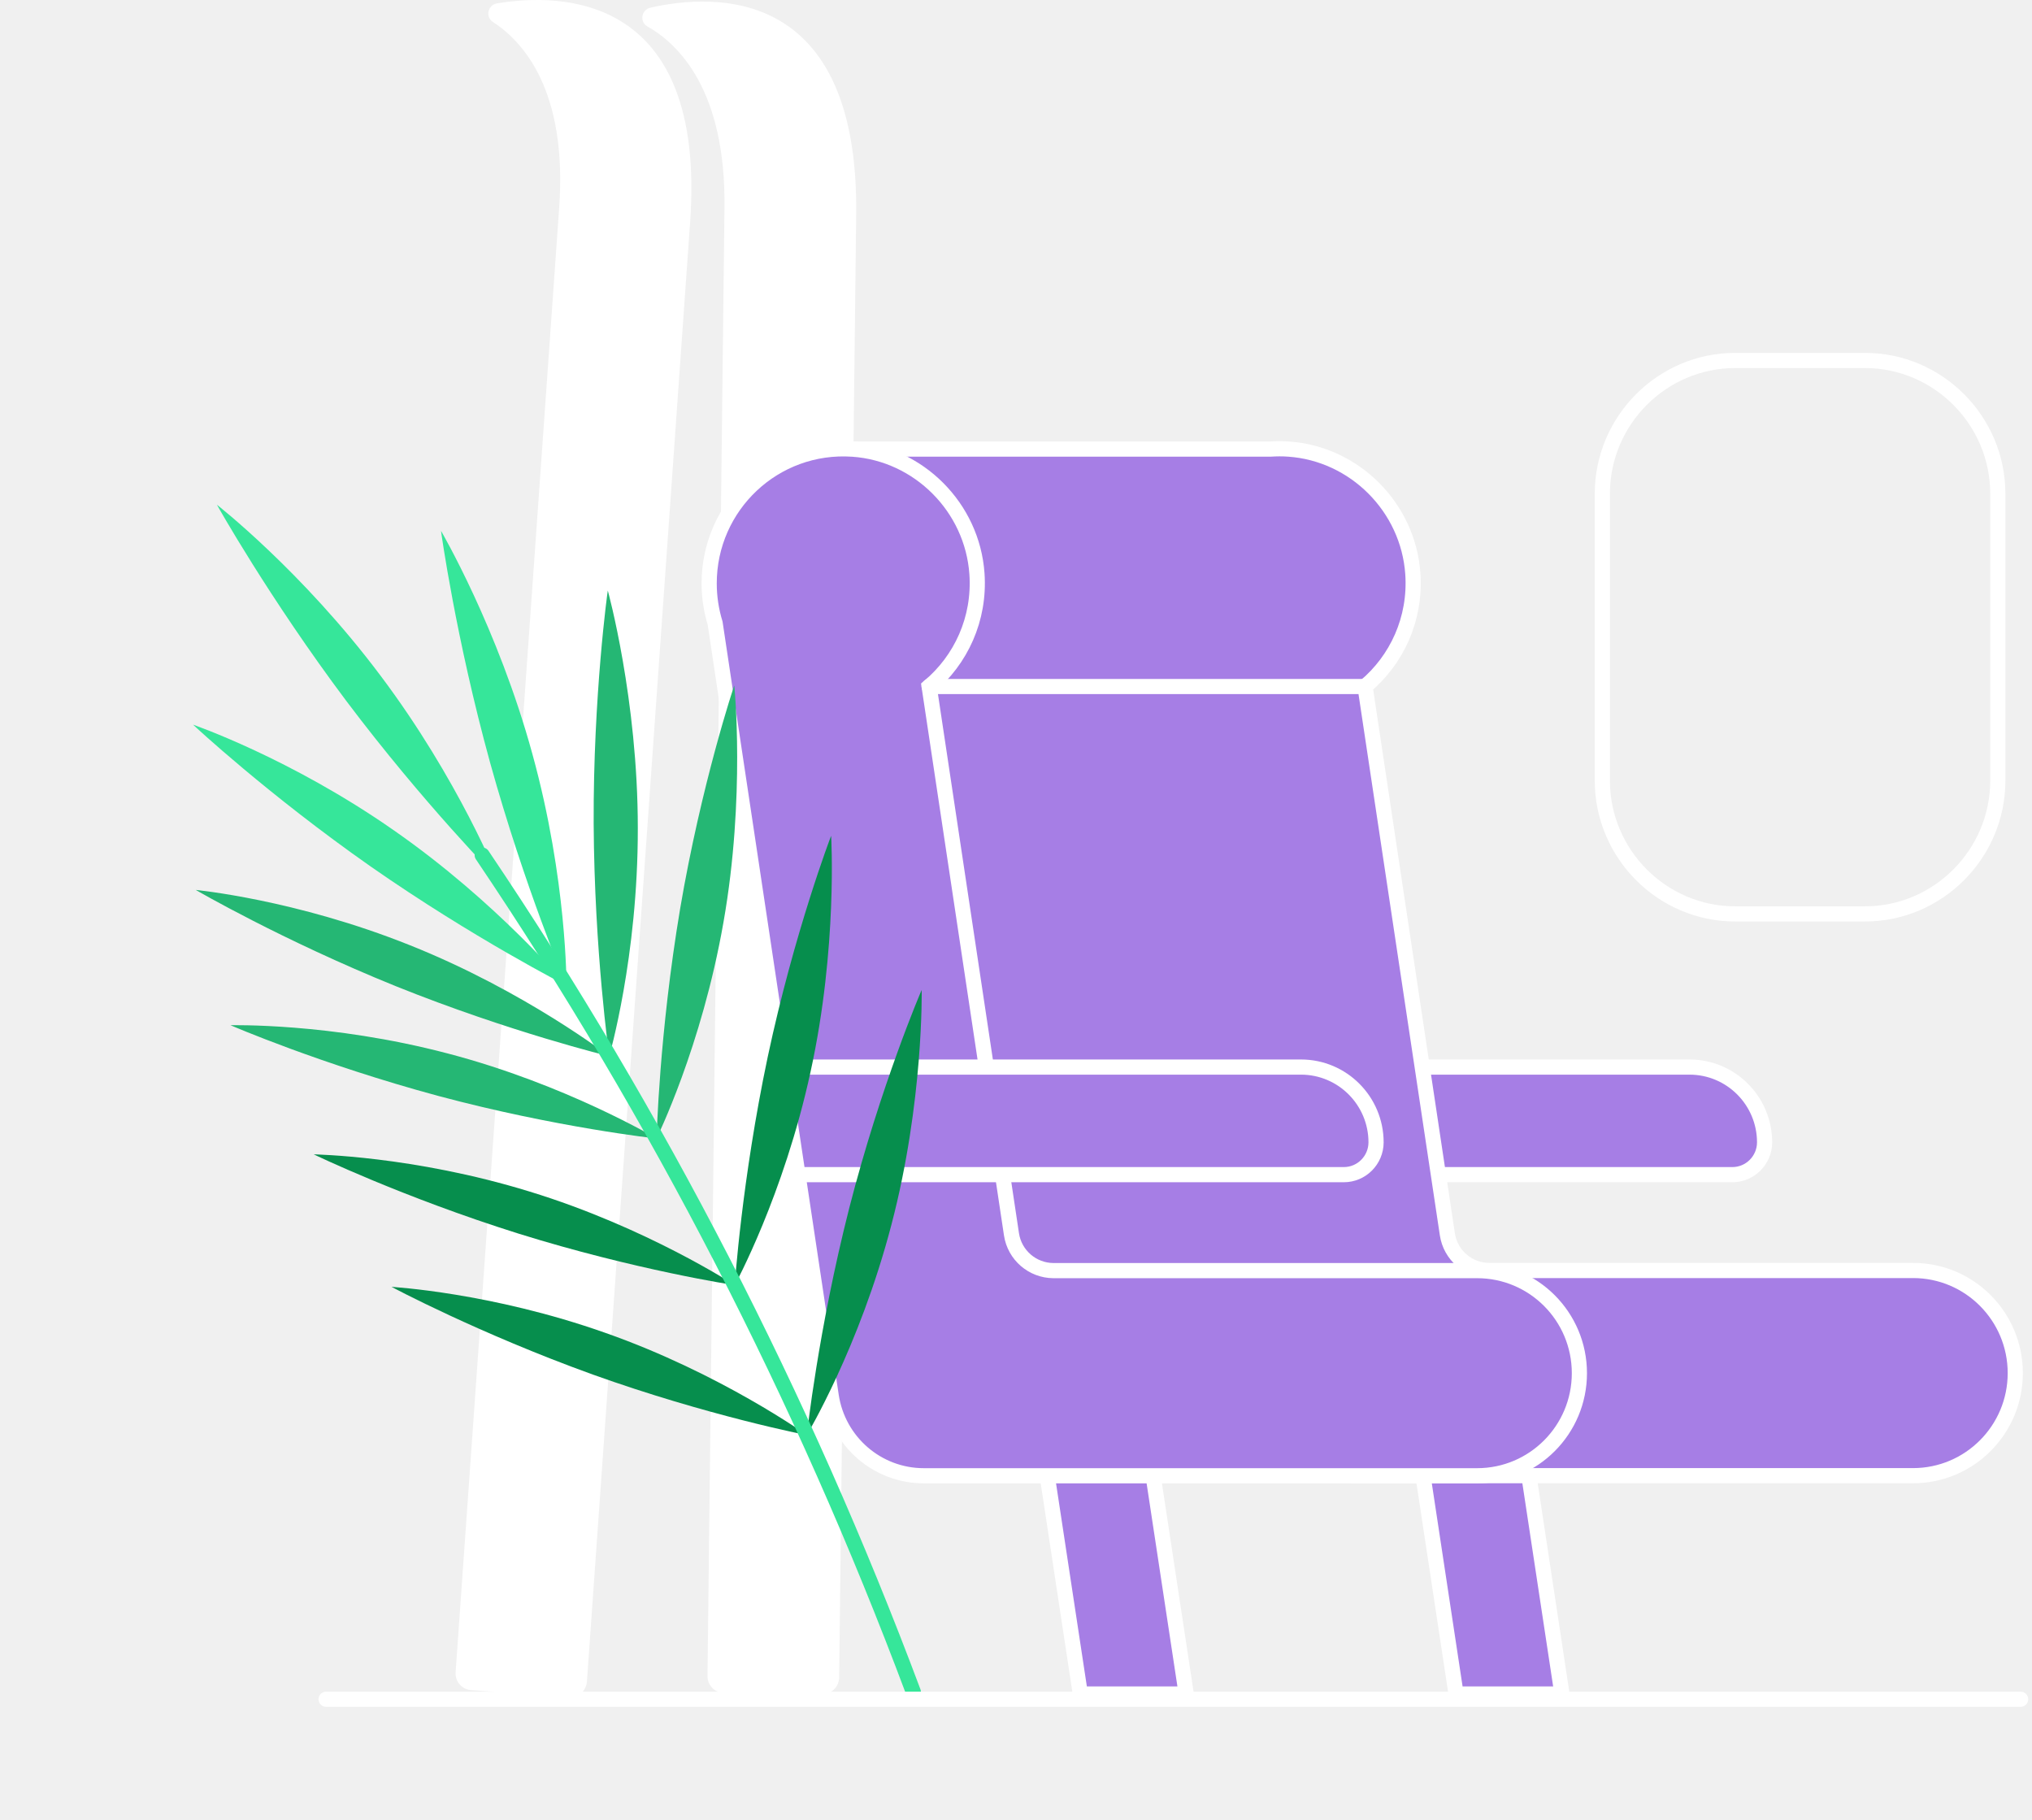
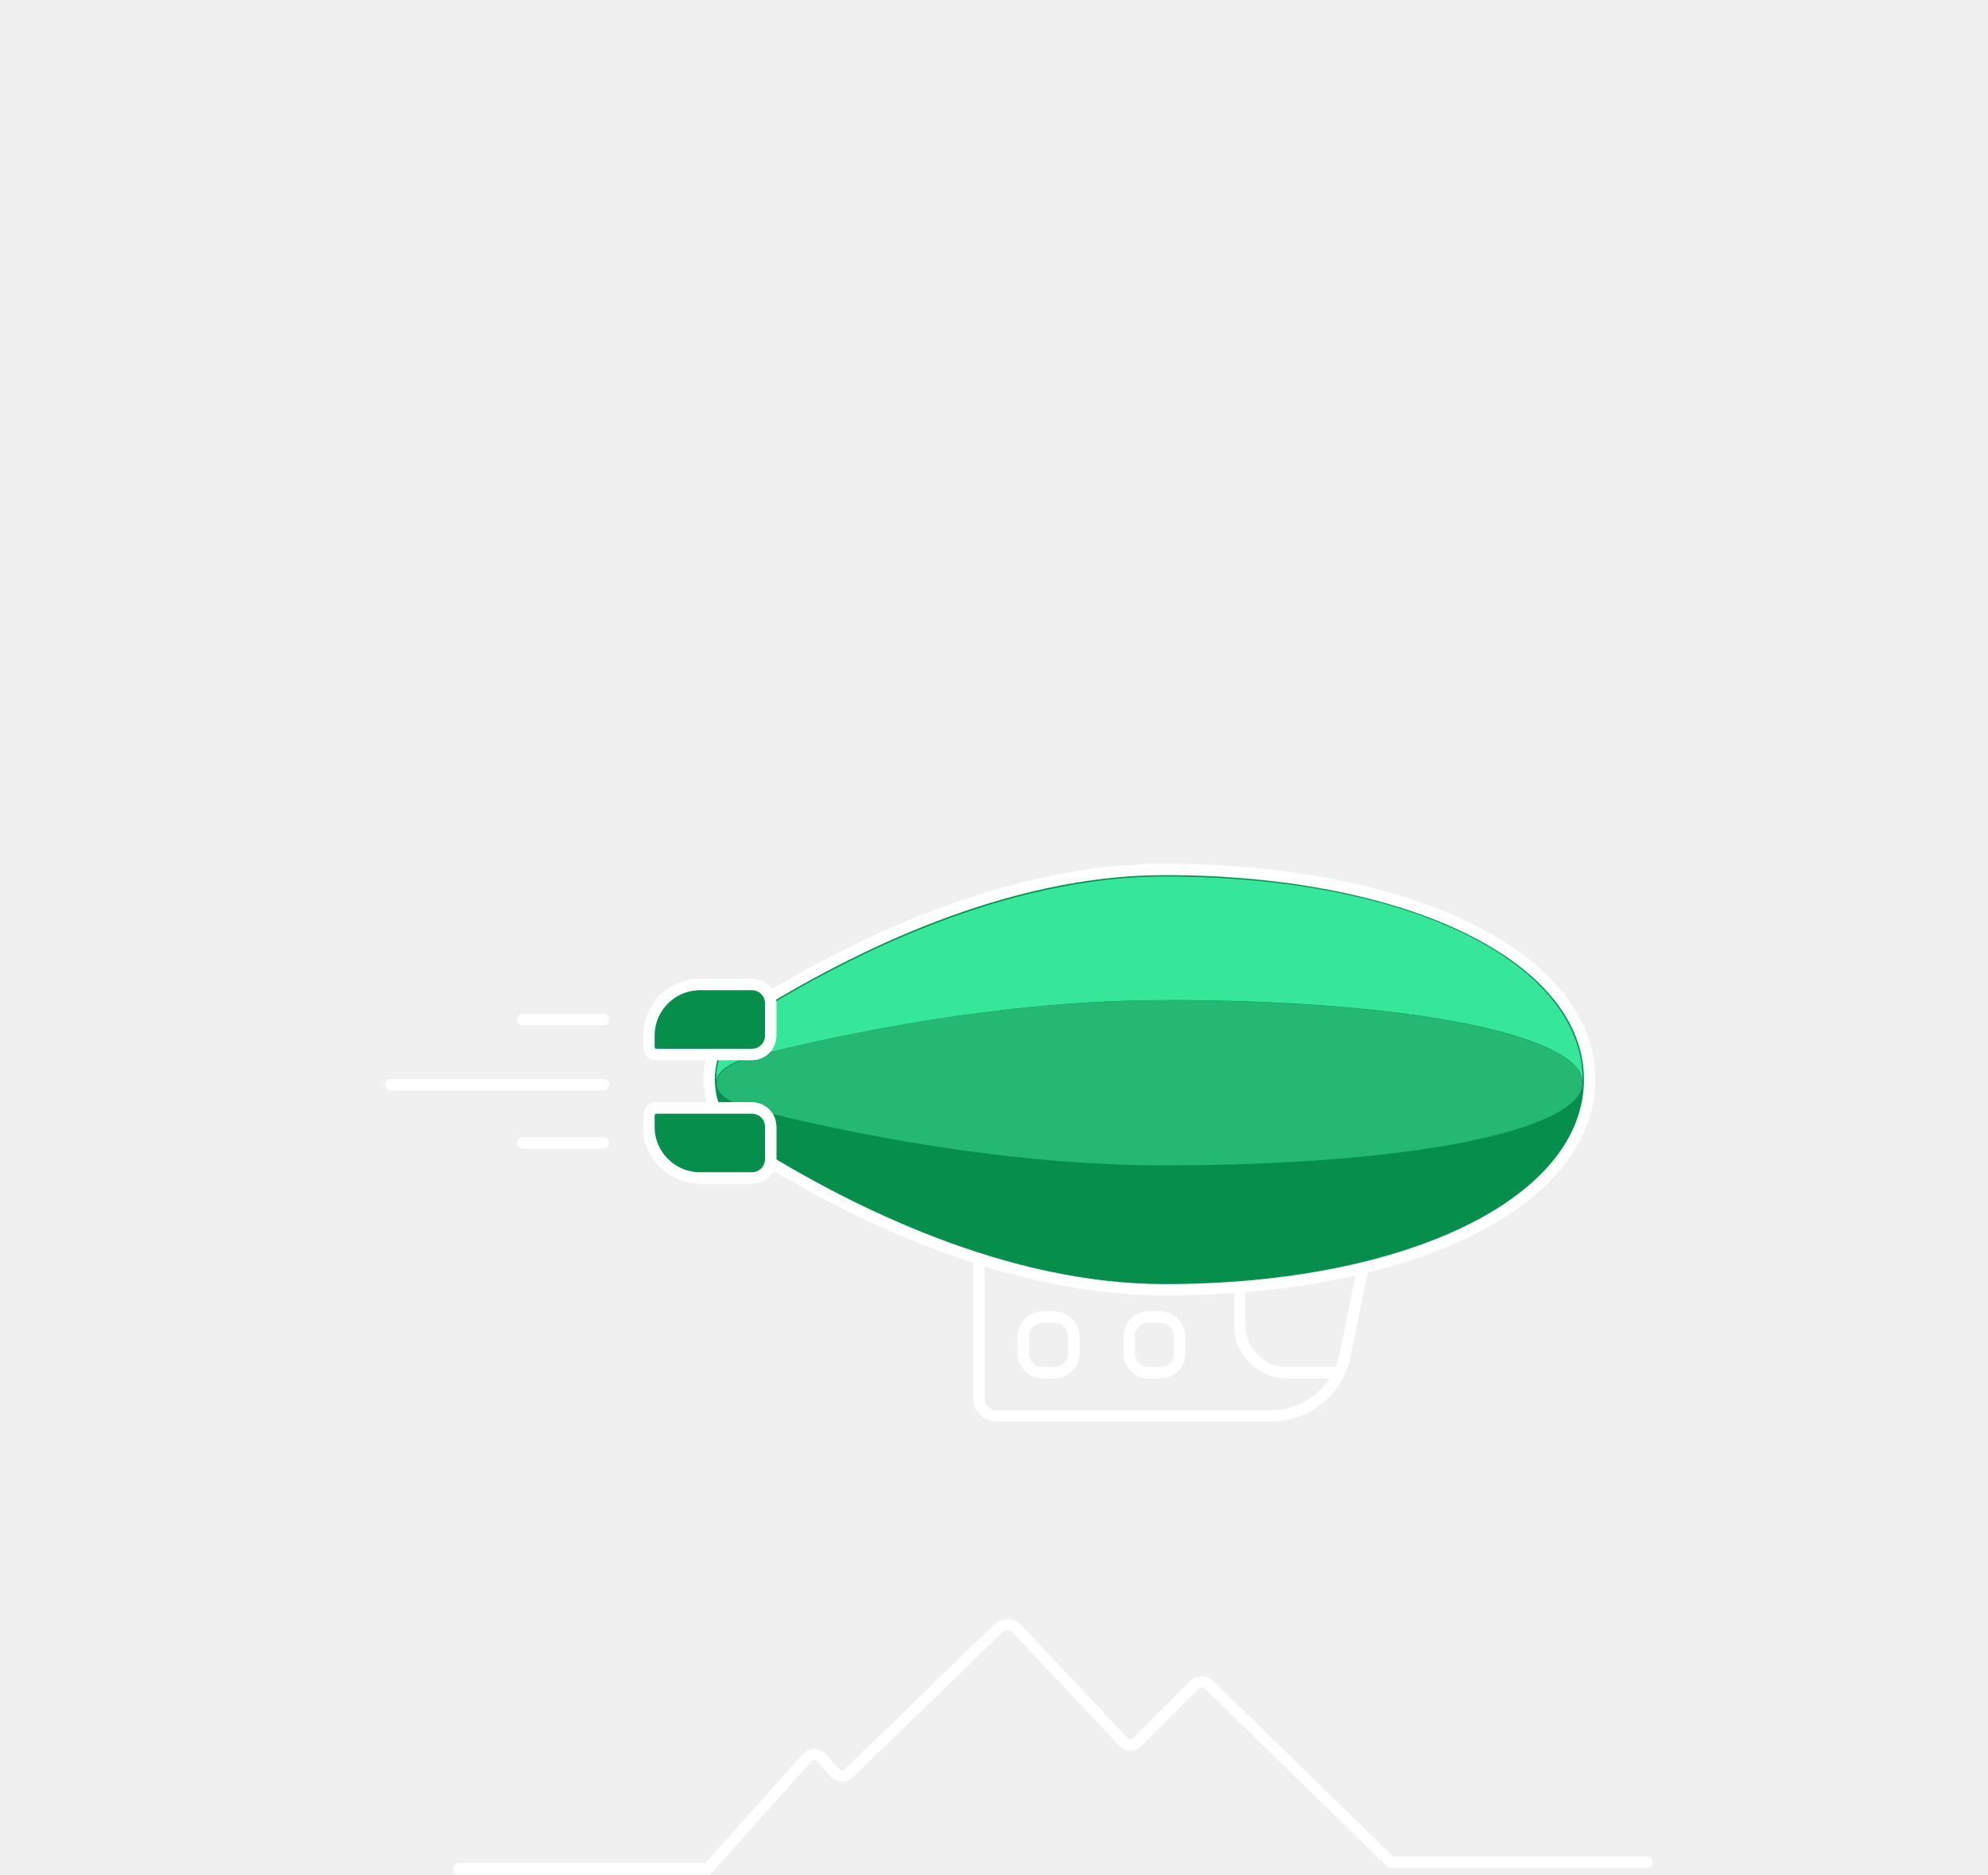
- <svg xmlns="http://www.w3.org/2000/svg" width="268" height="240" fill="none">
-   <path d="M62.126 222.89c-1.208-.084-2.129-1.144-2.036-2.356L73.752 27.366c1.098-15.486-4.799-21.919-8.745-24.47-1.022-.661-.667-2.246.532-2.45C73.997-.953 93.159-.885 91.022 29.29L77.41 221.763c-.085 1.212-1.141 2.136-2.349 2.043l-12.936-.916z" fill="#fff" />
-   <path d="M95.483 223.263c-1.217-.017-2.188-1.017-2.171-2.229l2.239-193.634c.186-15.528-6.075-21.605-10.164-23.911-1.065-.602-.803-2.204.389-2.475 8.356-1.899 27.494-2.967 27.147 27.284l-2.247 192.931c-.017 1.221-1.014 2.195-2.222 2.178l-12.97-.144z" fill="#fff" />
-   <path d="M245.97 120.526h-17.118c-9.634 0-17.52-7.907-17.52-17.58V65.118c0-9.673 7.886-17.579 17.52-17.579h17.118c9.635 0 17.521 7.907 17.521 17.579v37.828c0 9.665-7.886 17.58-17.521 17.58z" stroke="#fff" stroke-width="2" />
-   <path d="M228.482 154.913h-60.741v-14.189h55.089c5.466 0 9.902 4.45 9.902 9.934-.008 2.348-1.909 4.255-4.25 4.255zM156.453 223.407h-13.966l-6.312-41.591h13.967l6.311 41.591zM206.008 223.407h-13.967l-6.303-41.591h13.967l6.303 41.591z" fill="#A67EE5" stroke="#fff" stroke-width="2" stroke-miterlimit="10" />
-   <path d="M252.309 167.551h-55.891c-2.763 0-5.112-2.026-5.526-4.772l-10.857-72.242c4.174-3.501 6.717-8.9 6.303-14.884-.608-8.739-7.672-15.825-16.383-16.427-.811-.059-1.614-.051-2.408 0h-55.089l-.312 102.89 15.766 23.352 47.189 8.391c1.326.483 2.746.754 4.224.754h72.984c7.452 0 13.485-6.06 13.485-13.527 0-7.476-6.033-13.536-13.485-13.536z" fill="#A67EE5" stroke="#fff" stroke-width="2" stroke-miterlimit="10" />
-   <path d="M133.404 162.787l-10.857-72.241c4.174-3.501 6.717-8.9 6.303-14.884-.608-8.739-7.672-15.825-16.383-16.427-10.333-.712-18.934 7.484-18.934 17.698 0 1.831.279 3.594.786 5.255L109.628 184.079c.913 6.06 6.1 10.544 12.209 10.544h72.984c7.452 0 13.485-6.06 13.485-13.528 0-7.476-6.041-13.527-13.485-13.527H138.93c-2.763-.017-5.112-2.043-5.526-4.781z" fill="#A67EE5" stroke="#fff" stroke-width="2" stroke-miterlimit="10" />
-   <path d="M177.238 154.913h-71.995l-2.129-14.189h68.472c5.466 0 9.902 4.45 9.902 9.934-.008 2.348-1.909 4.255-4.25 4.255z" fill="#A67EE5" stroke="#fff" stroke-width="2" stroke-miterlimit="10" />
-   <path d="M122.547 90.537h57.488" stroke="#fff" stroke-width="2" stroke-miterlimit="10" stroke-linecap="round" />
-   <path d="M50.163 89.071c10.35 13.753 15.589 26.951 15.589 26.924-.026-.007-9.88-10.007-20.077-23.553-10.172-13.571-17.066-25.861-17.067-25.882-.026-.007 11.226 8.739 21.555 22.511zM51.922 109.489c13.717 9.539 22.811 20.511 22.797 20.486-.019.006-12.308-6.27-25.84-15.708-13.514-9.465-23.412-18.675-23.416-18.701-.023.008 12.752 4.356 26.459 13.923z" fill="#36E69A" />
-   <path d="M64.64 100.581c4.568 16.471 10.059 29.379 10.079 29.394-.018.017.097-13.847-4.497-30.522-4.562-16.677-12.075-29.461-12.055-29.445-.014.014 1.937 14.1 6.473 30.573z" fill="#36E69A" />
-   <path d="M78.298 108.621c.096 16.905 2.051 30.654 2.061 30.67-.025.004 3.784-13.013 3.762-30.054.008-17.037-3.965-31.378-3.958-31.355-.019.005-1.929 13.844-1.865 30.739z" fill="#25B774" />
-   <path d="M54.065 124.656c15.151 6.039 26.312 14.657 26.293 14.635-.007.015-13.166-3.197-28.171-9.239-14.993-6.071-26.355-12.676-26.368-12.69-.014.013 13.099 1.224 28.246 7.294zM59.044 138.93c15.592 4.071 27.573 11.22 27.556 11.209-.003.023-13.308-1.46-28.784-5.605-15.473-4.17-27.409-9.318-27.419-9.334-.007.026 13.059-.372 28.647 3.73zM89.696 119.886c-2.764 16.471-3.098 30.231-3.095 30.246-.024-.003 5.936-11.994 8.824-28.543 2.912-16.535 1.416-31.206 1.421-31.188-.028-0-4.359 13.026-7.151 29.485z" fill="#25B774" />
-   <path d="M69.841 157.14c15.411 4.711 27.083 12.354 27.07 12.34-.003.023-13.239-2.017-28.529-6.793-15.29-4.804-26.995-10.439-27.004-10.455-.007.026 13.057.167 28.463 4.908z" fill="#068E4D" />
-   <path d="M101.254 139.387c-3.444 16.341-4.347 30.078-4.341 30.097-.024-.003 6.431-11.74 9.995-28.158 3.595-16.402 2.706-31.116 2.711-31.097-.024-.003-4.893 12.828-8.365 29.158zM79.878 175.79c15.203 5.349 26.557 13.481 26.544 13.467-.006.019-13.147-2.571-28.23-7.979-15.081-5.443-26.544-11.555-26.553-11.571-.007.025 13.041.704 28.24 6.083z" fill="#068E4D" />
-   <path d="M111.998 159.354c-4.117 16.186-5.586 29.887-5.579 29.899-.026-.007 6.906-11.475 11.148-27.729 4.268-16.247 3.994-30.981 3.993-30.964-.024-.003-5.419 12.614-9.562 28.794z" fill="#068E4D" />
-   <path d="M63.598 112.768c23.181 34.376 42.278 71.413 56.86 110.366" stroke="#36E69A" stroke-width="2" stroke-miterlimit="10" stroke-linecap="round" stroke-linejoin="round" />
-   <path d="M43.009 224.097H266.5" stroke="#fff" stroke-width="2" stroke-miterlimit="10" stroke-linecap="round" />
+ <svg xmlns="http://www.w3.org/2000/svg" viewBox="0 0 350 330">
+   <g id="airship">
+     <g>
+       <animate id="airshipWindowOpacityEnd" attributeType="CSS" attributeName="opacity" dur="1s" begin="secondСloudTransform.end - 2s" from="1" to="0" fill="freeze" />
+       <g id="airshipBody">
+         <g>
+           <g id="airshipWing">
+             <animateTransform attributeName="transform" type="skewY" values="0; 1; 0; -1; 0" dur="3s" calcMode="linear" repeatCount="indefinite" />
+             <path d="M175.44,249.28h48.36a13.27,13.27,0,0,0,13-10.65l3.74-18.32H172.36v25.89A3.09,3.09,0,0,0,175.44,249.28Z" fill="none" stroke="#fff" stroke-linecap="round" stroke-linejoin="round" stroke-width="2" />
+             <path d="M235.79,241.69h-9.22a8.31,8.31,0,0,1-8.28-8.31V220.31" fill="none" stroke="#fff" stroke-linecap="round" stroke-miterlimit="10" stroke-width="2" />
+             <g id="airshipWindow">
+               <path d="M204.25,231.88L202.2,231.88C200.302,231.891,198.77,233.432,198.77,235.33L198.77,238.25C198.77,240.148,200.302,241.689,202.2,241.7L204.25,241.7C206.148,241.689,207.68,240.148,207.68,238.25L207.68,235.33C207.683,234.418,207.323,233.542,206.68,232.895C206.036,232.248,205.162,231.883,204.25,231.88Z" fill="none" stroke="#fff" stroke-linecap="round" stroke-linejoin="round" stroke-width="2">
+                 <animate attributeName="d" from="M204.25,231.88L202.2,231.88C200.302,231.891,198.77,233.432,198.77,235.33L198.77,238.25C198.77,240.148,200.302,241.689,202.2,241.7L204.25,241.7C206.148,241.689,207.68,240.148,207.68,238.25L207.68,235.33C207.683,234.418,207.323,233.542,206.68,232.895C206.036,232.248,205.162,231.883,204.25,231.88Z" to="M230.85,231.88L218.85,231.88C207.741,231.962,198.77,243.422,198.77,257.53L198.77,279.24C198.77,293.348,207.741,304.808,218.85,304.89L230.85,304.89C241.959,304.808,250.93,293.348,250.93,279.24L250.93,257.53C250.945,250.747,248.839,244.234,245.073,239.424C241.307,234.613,236.191,231.9,230.85,231.88Z" dur="2s" begin="secondСloudTransform.end - 2s" fill="freeze" />
+                 <animateTransform attributeName="transform" type="translate" values="0 0; 42 -75" additive="sum" dur="2s" begin="secondСloudTransform.end - 2s" fill="freeze" />
+                 <animate id="airshipWindowOpacityEnd" attributeType="CSS" attributeName="opacity" dur="1s" begin="secondСloudTransform.end - 2s" from="1" to="0" fill="freeze" />
+               </path>
+             </g>
+             <path d="M185.64,231.88h-2.05a3.45,3.45,0,0,0-3.43,3.45v2.92a3.45,3.45,0,0,0,3.43,3.45h2.05a3.45,3.45,0,0,0,3.43-3.45v-2.92A3.45,3.45,0,0,0,185.64,231.88Z" fill="none" stroke="#fff" stroke-linecap="round" stroke-linejoin="round" stroke-width="2" />
+           </g>
+           <path d="M205,227.08c43.38,0,74.86-15.55,74.86-37s-31.48-37-74.86-37c-27.94,0-55.36,13.53-73.46,24.87a14.3,14.3,0,0,0,0,24.21c18.09,11.33,45.52,24.87,73.46,24.87" fill="#068e4d" />
+           <path d="M205,227.08c43.38,0,74.86-15.55,74.86-37s-31.48-37-74.86-37c-27.94,0-55.36,13.53-73.46,24.87a14.3,14.3,0,0,0,0,24.21C149.63,213.54,177.06,227.08,205,227.08Z" fill="none" stroke="#fff" stroke-width="2" />
+           <path d="M205,176.09c-28.23,0-56.07,5.76-72.81,10-3.95,1-6,2.66-6.08,4.34A12.93,12.93,0,0,1,132.18,179c16.74-10.5,44.58-24.68,72.81-24.68,44.81,0,73.64,16,73.64,35.75,0,0.12,0,.24,0,0.37-0.37-7.95-29.1-14.37-73.63-14.37" fill="#36e69a" />
+           <path d="M132.18,195.12c16.74,4.27,44.58,10,72.81,10,44.14,0,72.75-6.32,73.6-14.18-0.86,19.34-29.45,34.86-73.6,34.86-28.23,0-56.07-14.19-72.81-24.68a12.88,12.88,0,0,1-6-10.18c0.26,1.61,2.26,3.18,6,4.14" fill="#068e4d" />
+           <path d="M132.18,186.12C148.92,181.85,176.76,176.12,204.99,176.12C249.52,176.12,278.25,182.55,278.6,190.5C278.6,190.67,278.6,190.84,278.6,191.01C277.75,198.87,249.15,205.18,205,205.18C176.77,205.18,148.93,199.42,132.19,195.18C128.4,194.18,126.4,192.65,126.19,191.05L126.19,190.54C126.32,188.85,128.34,187.18,132.29,186.17" fill="#25b774">
+             <animate attributeName="d" values="M132.18,186.12C148.92,181.85,176.76,176.12,204.99,176.12C249.52,176.12,278.25,182.55,278.6,190.5C278.6,190.67,278.6,190.84,278.6,191.01C277.75,198.87,249.15,205.18,205,205.18C176.77,205.18,148.93,199.42,132.19,195.18C128.4,194.18,126.4,192.65,126.19,191.05L126.19,190.54C126.32,188.85,128.34,187.18,132.29,186.17; M132.18,183.45C148.92,179.135,176.76,173.343,204.99,173.343C249.52,173.343,278.25,179.842,278.6,187.877C278.6,188.049,278.6,188.221,278.6,188.393C277.75,196.337,249.15,202.715,205,202.715C176.77,202.715,148.93,196.893,132.19,192.607C128.4,191.597,126.4,190.05,126.19,188.433L126.19,187.918C126.32,186.21,128.34,184.522,132.29,183.501; M132.18,186.12C148.92,181.85,176.76,176.12,204.99,176.12C249.52,176.12,278.25,182.55,278.6,190.5C278.6,190.67,278.6,190.84,278.6,191.01C277.75,198.87,249.15,205.18,205,205.18C176.77,205.18,148.93,199.42,132.19,195.18C128.4,194.18,126.4,192.65,126.19,191.05L126.19,190.54C126.32,188.85,128.34,187.18,132.29,186.17; M132.18,186.605C148.92,182.068,176.76,175.979,204.99,175.979C249.52,175.979,278.25,182.811,278.6,191.259C278.6,191.439,278.6,191.62,278.6,191.8C277.75,200.152,249.15,206.857,205,206.857C176.77,206.857,148.93,200.736,132.19,196.231C128.4,195.169,126.4,193.543,126.19,191.843L126.19,191.301C126.32,189.505,128.34,187.731,132.29,186.658; M132.18,186.12C148.92,181.85,176.76,176.12,204.99,176.12C249.52,176.12,278.25,182.55,278.6,190.5C278.6,190.67,278.6,190.84,278.6,191.01C277.75,198.87,249.15,205.18,205,205.18C176.77,205.18,148.93,199.42,132.19,195.18C128.4,194.18,126.4,192.65,126.19,191.05L126.19,190.54C126.32,188.85,128.34,187.18,132.29,186.17" dur="3s" calcMode="linear" repeatCount="indefinite" />
+           </path>
+         </g>
+         <g id="airshipTail">
+           <g id="airshipTailFront">
+             <animateTransform attributeName="transform" type="translate" values="0 0; 0 1; 0 0; 0 -1; 0 0" dur="3s" calcMode="linear" repeatCount="indefinite" />
+             <g>
+               <path d="M123.23,173.34h9.16a3.29,3.29,0,0,1,3.29,3.3v5.71a3.29,3.29,0,0,1-3.29,3.3H115.57a1.32,1.32,0,0,1-1.32-1.32v-2a9,9,0,0,1,9-9" fill="#068e4d" />
+               <path d="M123.23,173.34h9.16a3.29,3.29,0,0,1,3.29,3.3v5.71a3.29,3.29,0,0,1-3.29,3.3H115.57a1.32,1.32,0,0,1-1.32-1.32v-2A9,9,0,0,1,123.23,173.34Z" fill="none" stroke="#fff" stroke-linecap="round" stroke-linejoin="round" stroke-width="2" />
+             </g>
+             <g>
+               <path d="M123.23,207.39h9.16a3.29,3.29,0,0,0,3.29-3.3v-5.71a3.29,3.29,0,0,0-3.29-3.3H115.57a1.32,1.32,0,0,0-1.32,1.32v2a9,9,0,0,0,9,9" fill="#068e4d" />
+               <path d="M123.23,207.39h9.16a3.29,3.29,0,0,0,3.29-3.3v-5.71a3.29,3.29,0,0,0-3.29-3.3H115.57a1.32,1.32,0,0,0-1.32,1.32v2A9,9,0,0,0,123.23,207.39Z" fill="none" stroke="#fff" stroke-linecap="round" stroke-linejoin="round" stroke-width="2" />
+             </g>
+           </g>
+           <g id="airshipTailBack">
+             <animateTransform attributeName="transform" type="translate" values="0 0; 0 -3; 0 0; 0 3; 0 0" dur="3s" calcMode="linear" repeatCount="indefinite" />
+             <g>
+               <path d="M123.23,207.39h9.16a3.29,3.29,0,0,0,3.29-3.3v-5.71a3.29,3.29,0,0,0-3.29-3.3H115.57a1.32,1.32,0,0,0-1.32,1.32v2a9,9,0,0,0,9,9" fill="#068e4d" />
+               <path d="M123.23,207.39h9.16a3.29,3.29,0,0,0,3.29-3.3v-5.71a3.29,3.29,0,0,0-3.29-3.3H115.57a1.32,1.32,0,0,0-1.32,1.32v2A9,9,0,0,0,123.23,207.39Z" fill="none" stroke="#fff" stroke-linecap="round" stroke-linejoin="round" stroke-width="2" />
+             </g>
+             <g>
+               <path d="M123.23,173.34h9.16a3.29,3.29,0,0,1,3.29,3.3v5.71a3.29,3.29,0,0,1-3.29,3.3H115.57a1.32,1.32,0,0,1-1.32-1.32v-2a9,9,0,0,1,9-9" fill="#068e4d" />
+               <path d="M123.23,173.34h9.16a3.29,3.29,0,0,1,3.29,3.3v5.71a3.29,3.29,0,0,1-3.29,3.3H115.57a1.32,1.32,0,0,1-1.32-1.32v-2A9,9,0,0,1,123.23,173.34Z" fill="none" stroke="#fff" stroke-linecap="round" stroke-linejoin="round" stroke-width="2" />
+             </g>
+           </g>
+         </g>
+       </g>
+       <g id="airshipFire">
+         <line x1="106.25" y1="179.49" x2="92.05" y2="179.49" fill="none" stroke="#fff" stroke-linecap="round" stroke-miterlimit="10" stroke-width="2">
+           <animate attributeType="XML" attributeName="x2" values="92.05; 82.05; 92.05" dur="0.2s" repeatCount="indefinite" />
+         </line>
+         <line x1="106.25" y1="201.23" x2="92.05" y2="201.23" fill="none" stroke="#fff" stroke-linecap="round" stroke-miterlimit="10" stroke-width="2">
+           <animate attributeType="XML" attributeName="x2" values="82.05; 92.05" dur="0.2s" repeatCount="indefinite" />
+         </line>
+         <line x1="106.25" y1="190.98" x2="68.77" y2="190.98" fill="none" stroke="#fff" stroke-linecap="round" stroke-miterlimit="10" stroke-width="2">
+           <animate attributeType="XML" attributeName="x2" values="74.05; 68.77" dur="0.2s" repeatCount="indefinite" />
+         </line>
+       </g>
+     </g>
+     <g id="firstСloud" opacity="0">
+       <animate attributeType="CSS" attributeName="opacity" dur="2s" from="0" to="1" fill="freeze" />
+       <animate attributeType="CSS" attributeName="opacity" dur="1s" begin="3s" from="1" to="0" fill="freeze" />
+       <line x1="68.95" y1="107.8" x2="131.86" y2="107.8" fill="none" stroke="#fff" stroke-linecap="round" stroke-miterlimit="10" stroke-width="2">
+         <animateTransform attributeName="transform" type="translate" from="320" to="-20" dur="4s" fill="freeze" />
+       </line>
+       <path d="M41.77,97.54H77.06a12.4,12.4,0,1,1,24.8,0h17.93" fill="none" stroke="#fff" stroke-linecap="round" stroke-miterlimit="10" stroke-width="2">
+         <animateTransform attributeName="transform" type="translate" from="320" to="0" dur="4s" fill="freeze" />
+       </path>
+     </g>
+     <g id="secondСloud">
+       <g opacity="0">
+         <animate attributeType="CSS" attributeName="opacity" begin="2.5s" dur="2s" from="0" to="1" fill="freeze" />
+         <animate attributeType="CSS" attributeName="opacity" dur="1s" begin="6.5s" from="1" to="0" fill="freeze" />
+         <g>
+           <animateTransform id="secondСloudTransform" attributeName="transform" type="translate" from="320" to="-320" begin="1s" dur="7s" fill="freeze" />
+           <line x1="258.96" y1="93.19" x2="298.74" y2="93.19" fill="none" stroke="#fff" stroke-linecap="round" stroke-miterlimit="10" stroke-width="2" />
+           <path d="M278.75,82.91H251.39a12.4,12.4,0,1,0-24.8,0H208.65" fill="none" stroke="#fff" stroke-linecap="round" stroke-miterlimit="10" stroke-width="2" />
+           <line x1="287.01" y1="82.91" x2="309.21" y2="82.91" fill="none" stroke="#fff" stroke-linecap="round" stroke-miterlimit="10" stroke-width="2" />
+         </g>
+       </g>
+     </g>
+     <g>
+       <path d="M289.94,327.88L244.88,327.88L212.8,296.58C212.096,295.985,211.064,295.985,210.36,296.58L200.16,306.81C199.514,307.369,198.556,307.369,197.91,306.81L178.91,286.64C178.015,285.883,176.705,285.883,175.81,286.64L149.39,312.28C148.746,312.843,147.784,312.843,147.14,312.28L144.51,309.36C143.856,308.761,142.854,308.761,142.2,309.36L124.63,329L80.78,329" fill="none" stroke="#fff" stroke-linecap="round" stroke-miterlimit="10" stroke-width="2">
+         <animate attributeName="d" id="mountains" from="M289.94,327.88L244.88,327.88L212.8,296.58C212.096,295.985,211.064,295.985,210.36,296.58L200.16,306.81C199.514,307.369,198.556,307.369,197.91,306.81L178.91,286.64C178.015,285.883,176.705,285.883,175.81,286.64L149.39,312.28C148.746,312.843,147.784,312.843,147.14,312.28L144.51,309.36C143.856,308.761,142.854,308.761,142.2,309.36L124.63,329L80.78,329" to="M289.94,328.963L244.88,328.963L212.8,327.941C212.096,327.922,211.064,327.922,210.36,327.941L200.16,328.275C199.514,328.294,198.556,328.294,197.91,328.275L178.91,327.617C178.015,327.592,176.705,327.592,175.81,327.617L149.39,328.454C148.746,328.472,147.784,328.472,147.14,328.454L144.51,328.359C143.856,328.339,142.854,328.339,142.2,328.359L124.63,329L80.78,329" dur="1.5s" calcMode="linear" begin="secondСloudTransform.end - 2.5s" fill="freeze" />
+       </path>
+     </g>
+   </g>
+   <g id="firstPrize" opacity="0">
+     <animate attributeType="CSS" attributeName="opacity" dur="2s" begin="showWindowOpacityNone.end - 1s" from="0" to="1" fill="freeze" />
+     <animateTransform id="secondСloudTransform" attributeName="transform" type="translate" from="-250" to="0" begin="showWindowOpacityNone.end - 1s" dur="0.5s" fill="freeze" />
+     <g opacity="0">
+       <animate attributeType="CSS" attributeName="opacity" dur="0.05s" begin="showWindowOpacityNone.end - 0.8s" from="0" to="1" fill="freeze" />
+       <path d="M91.14,327.79a2.2,2.2,0,0,1-2-2.36l13.66-193.17c1.1-15.49-4.8-21.92-8.75-24.47a1.35,1.35,0,0,1,.53-2.45C103,104,122.18,104,120,134.19L106.43,326.67a2.2,2.2,0,0,1-2.35,2Z" fill="#fff" />
+       <path d="M124.5,328.17a2.2,2.2,0,0,1-2.17-2.23l2.24-193.63c0.19-15.53-6.07-21.61-10.16-23.91a1.35,1.35,0,0,1,.39-2.47c8.36-1.9,27.49-3,27.15,27.28l-2.25,192.93a2.2,2.2,0,0,1-2.22,2.18Z" fill="#fff" />
+     </g>
+     <g>
+       <path d="M257.5,259.82H196.76V245.63h55.09a9.92,9.92,0,0,1,9.9,9.93,4.26,4.26,0,0,1-4.25,4.25" fill="#a67ee5" />
+       <path d="M257.5,259.82H196.76V245.63h55.09a9.92,9.92,0,0,1,9.9,9.93A4.26,4.26,0,0,1,257.5,259.82Z" fill="none" stroke="#fff" stroke-miterlimit="10" stroke-width="2" />
+       <polygon points="185.47 328.31 171.5 328.31 165.19 286.72 179.16 286.72 185.47 328.31" fill="#a67ee5" />
+       <polygon points="185.47 328.31 171.5 328.31 165.19 286.72 179.16 286.72 185.47 328.31" fill="none" stroke="#fff" stroke-miterlimit="10" stroke-width="2" />
+       <polygon points="235.03 328.31 221.06 328.31 214.76 286.72 228.72 286.72 235.03 328.31" fill="#a67ee5" />
+       <polygon points="235.03 328.31 221.06 328.31 214.76 286.72 228.72 286.72 235.03 328.31" fill="none" stroke="#fff" stroke-miterlimit="10" stroke-width="2" />
+       <path d="M281.33,272.45H225.44a5.59,5.59,0,0,1-5.53-4.77l-10.86-72.24a17.71,17.71,0,0,0-12.49-31.31H141.48L141.16,267l15.77,23.35,47.19,8.39a12.3,12.3,0,0,0,4.22.75h73a13.53,13.53,0,0,0,0-27.06" fill="#a67ee5" />
+       <path d="M281.33,272.45H225.44a5.59,5.59,0,0,1-5.53-4.77l-10.86-72.24a17.71,17.71,0,0,0-12.49-31.31H141.48L141.16,267l15.77,23.35,47.19,8.39a12.3,12.3,0,0,0,4.22.75h73A13.53,13.53,0,0,0,281.33,272.45Z" fill="none" stroke="#fff" stroke-miterlimit="10" stroke-width="2" />
+       <path d="M162.42,267.69l-10.86-72.24a17.71,17.71,0,1,0-29-13.61,18,18,0,0,0,.79,5.25L138.65,289a12.36,12.36,0,0,0,12.21,10.54h73a13.53,13.53,0,0,0,0-27.05H167.95a5.62,5.62,0,0,1-5.53-4.78" fill="#a67ee5" />
+       <path d="M162.42,267.69l-10.86-72.24a17.71,17.71,0,1,0-29-13.61,18,18,0,0,0,.79,5.25L138.65,289a12.36,12.36,0,0,0,12.21,10.54h73a13.53,13.53,0,0,0,0-27.05H167.95A5.62,5.62,0,0,1,162.42,267.69Z" fill="none" stroke="#fff" stroke-miterlimit="10" stroke-width="2" />
+       <path d="M206.26,259.82h-72l-2.13-14.19H200.6a9.92,9.92,0,0,1,9.9,9.93,4.26,4.26,0,0,1-4.25,4.25" fill="#a67ee5" />
+       <path d="M206.26,259.82h-72l-2.13-14.19H200.6a9.92,9.92,0,0,1,9.9,9.93A4.26,4.26,0,0,1,206.26,259.82Z" fill="none" stroke="#fff" stroke-miterlimit="10" stroke-width="2" />
+       <line x1="151.57" y1="195.44" x2="209.05" y2="195.44" fill="none" stroke="#fff" stroke-linecap="round" stroke-miterlimit="10" stroke-width="2" />
+     </g>
+     <g>
+       <line x1="72.03" y1="329" x2="295.52" y2="329" fill="none" stroke="#fff" stroke-linecap="round" stroke-miterlimit="10" stroke-width="2" />
+     </g>
+     <g opacity="0">
+       <animate attributeType="CSS" attributeName="opacity" dur="0.05s" begin="showWindowOpacityNone.end - 0.8s" from="0" to="1" fill="freeze" />
+       <animateTransform attributeType="XML" attributeName="transform" type="rotate" values="0 110 393; 3 110 393; 0 110 393" dur="2.5s" begin="showWindowOpacityNone.end - 2s" repeatCount="2" />
+       <path d="M79.18,194A131,131,0,0,1,94.77,220.9a255,255,0,0,1-20.08-23.55,259,259,0,0,1-17.07-25.88A131.72,131.72,0,0,1,79.18,194" fill="#36e69a">
+       </path>
+       <path d="M80.94,214.39a127.19,127.19,0,0,1,22.8,20.49A242.09,242.09,0,0,1,77.9,219.17a235.86,235.86,0,0,1-23.42-18.7,119.82,119.82,0,0,1,26.46,13.92" fill="#36e69a">
+       </path>
+       <path d="M93.66,205.48a258.38,258.38,0,0,0,10.08,29.39,125.63,125.63,0,0,0-4.5-30.52,135.9,135.9,0,0,0-12.06-29.44,260.33,260.33,0,0,0,6.47,30.57" fill="#36e69a">
+       </path>
+       <path d="M107.32,213.52a250.14,250.14,0,0,0,2.06,30.67,119.93,119.93,0,0,0,3.76-30.05,131.24,131.24,0,0,0-4-31.36,238.1,238.1,0,0,0-1.87,30.74" fill="#25b774" />
+       <path d="M83.08,229.56a121.93,121.93,0,0,1,26.29,14.64A225.91,225.91,0,0,1,81.21,235a228.11,228.11,0,0,1-26.37-12.69,113.61,113.61,0,0,1,28.25,7.29" fill="#25b774" />
+       <path d="M88.06,243.83A118.11,118.11,0,0,1,115.62,255a211,211,0,0,1-28.78-5.6,220.87,220.87,0,0,1-27.42-9.33,114,114,0,0,1,28.65,3.73" fill="#25b774" />
+       <path d="M118.71,224.79a238,238,0,0,0-3.1,30.25,117.11,117.11,0,0,0,8.82-28.54,127.44,127.44,0,0,0,1.42-31.19,213.92,213.92,0,0,0-7.15,29.48" fill="#25b774" />
+       <path d="M98.86,262a118.24,118.24,0,0,1,27.07,12.34,212.3,212.3,0,0,1-28.53-6.79,220.78,220.78,0,0,1-27-10.45A114.06,114.06,0,0,1,98.86,262" fill="#068e4d" />
+       <path d="M130.27,244.29a236.56,236.56,0,0,0-4.34,30.1,116.94,116.94,0,0,0,10-28.16,127.42,127.42,0,0,0,2.71-31.1,214.43,214.43,0,0,0-8.36,29.16" fill="#068e4d" />
+       <path d="M108.9,280.69a118.21,118.21,0,0,1,26.54,13.47,213.62,213.62,0,0,1-28.23-8,221.65,221.65,0,0,1-26.55-11.57,113.82,113.82,0,0,1,28.24,6.08" fill="#068e4d" />
+       <path d="M141,264.26a236.09,236.09,0,0,0-5.58,29.9,117.46,117.46,0,0,0,11.15-27.73,127.2,127.2,0,0,0,4-31A214.24,214.24,0,0,0,141,264.26" fill="#068e4d" />
+       <path d="M92.62,217.67A529.26,529.26,0,0,1,149.48,328" fill="none" stroke="#36e69a" stroke-linecap="round" stroke-linejoin="round" stroke-width="2" />
+     </g>
+   </g>
+   <g id="showWindow" opacity="0">
+     <animate id="showWindowOpacityNone" attributeType="CSS" attributeName="opacity" dur="0.5s" begin="airshipWindowOpacityEnd.end" from="0" to="1" fill="freeze" />
+     <g>
+       <animate id="showWindowOpacityNone" attributeType="CSS" attributeName="opacity" dur="0.5s" begin="airshipWindowOpacityEnd.end" from="0" to="1" fill="freeze" />
+       <path d="M204.25,231.88L202.2,231.88C200.302,231.891,198.77,233.432,198.77,235.33L198.77,238.25C198.77,240.148,200.302,241.689,202.2,241.7L204.25,241.7C206.148,241.689,207.68,240.148,207.68,238.25L207.68,235.33C207.683,234.418,207.323,233.542,206.68,232.895C206.036,232.248,205.162,231.883,204.25,231.88Z" fill="none" stroke="#fff" stroke-linecap="round" stroke-linejoin="round" stroke-width="2">
+         <animate attributeName="d" from="M204.25,231.88L202.2,231.88C200.302,231.891,198.77,233.432,198.77,235.33L198.77,238.25C198.77,240.148,200.302,241.689,202.2,241.7L204.25,241.7C206.148,241.689,207.68,240.148,207.68,238.25L207.68,235.33C207.683,234.418,207.323,233.542,206.68,232.895C206.036,232.248,205.162,231.883,204.25,231.88Z" to="M230.85,231.88L218.85,231.88C207.741,231.962,198.77,243.422,198.77,257.53L198.77,279.24C198.77,293.348,207.741,304.808,218.85,304.89L230.85,304.89C241.959,304.808,250.93,293.348,250.93,279.24L250.93,257.53C250.945,250.747,248.839,244.234,245.073,239.424C241.307,234.613,236.191,231.9,230.85,231.88Z" dur="2s" additive="sum" begin="airshipWindowOpacityEnd.end - 1s" fill="freeze" />
+         <animateTransform attributeName="transform" type="translate" values="0 0; 42 -75" additive="sum" dur="3s" begin="airshipWindowOpacityEnd.end - 1s" fill="freeze" />
+       </path>
+     </g>
+     <g transform="translate(42 -75)">
+       <path d="M230.85,231.88L218.85,231.88C207.741,231.962,198.77,243.422,198.77,257.53L198.77,279.24C198.77,293.348,207.741,304.808,218.85,304.89L230.85,304.89C241.959,304.808,250.93,293.348,250.93,279.24L250.93,257.53C250.945,250.747,248.839,244.234,245.073,239.424C241.307,234.613,236.191,231.9,230.85,231.88Z" fill="none" stroke="#fff" stroke-width="2" />
+     </g>
+     <g>
+       <defs>
+         <clipPath id="window">
+           <path d="M275,225.43H257.87a17.6,17.6,0,0,1-17.52-17.58V170a17.6,17.6,0,0,1,17.52-17.58H275A17.6,17.6,0,0,1,292.51,170v37.83A17.61,17.61,0,0,1,275,225.43Z" />
+         </clipPath>
+       </defs>
+       <g clip-path="url(#window)">
+         <g transform="translate(220 160)">
+           <animateTransform id="showCloudsEnd" attributeName="transform" type="translate" begin="showWindowOpacityNone.end - 1s" from="50 0" to="-80, 0" dur="1.5s" additive="sum" repeatCount="3" fill="freeze" />
+           <line x1="28.18" y1="28.34" x2="80" y2="28.34" fill="none" stroke="#fff" stroke-linecap="round" stroke-miterlimit="10" stroke-width="2" />
+           <path d="M48.196,93.14L72.429,93.14C72.429,90.951,74.052,88.928,76.686,87.834C79.32,86.739,82.566,86.739,85.201,87.834C87.835,88.928,89.458,90.951,89.458,93.14L101.77,93.14" transform="translate(-40.77 -69.46)" fill="none" stroke="#fff" stroke-linecap="round" stroke-miterlimit="10" stroke-width="2" />
+         </g>
+       </g>
+     </g>
+   </g>
</svg>
